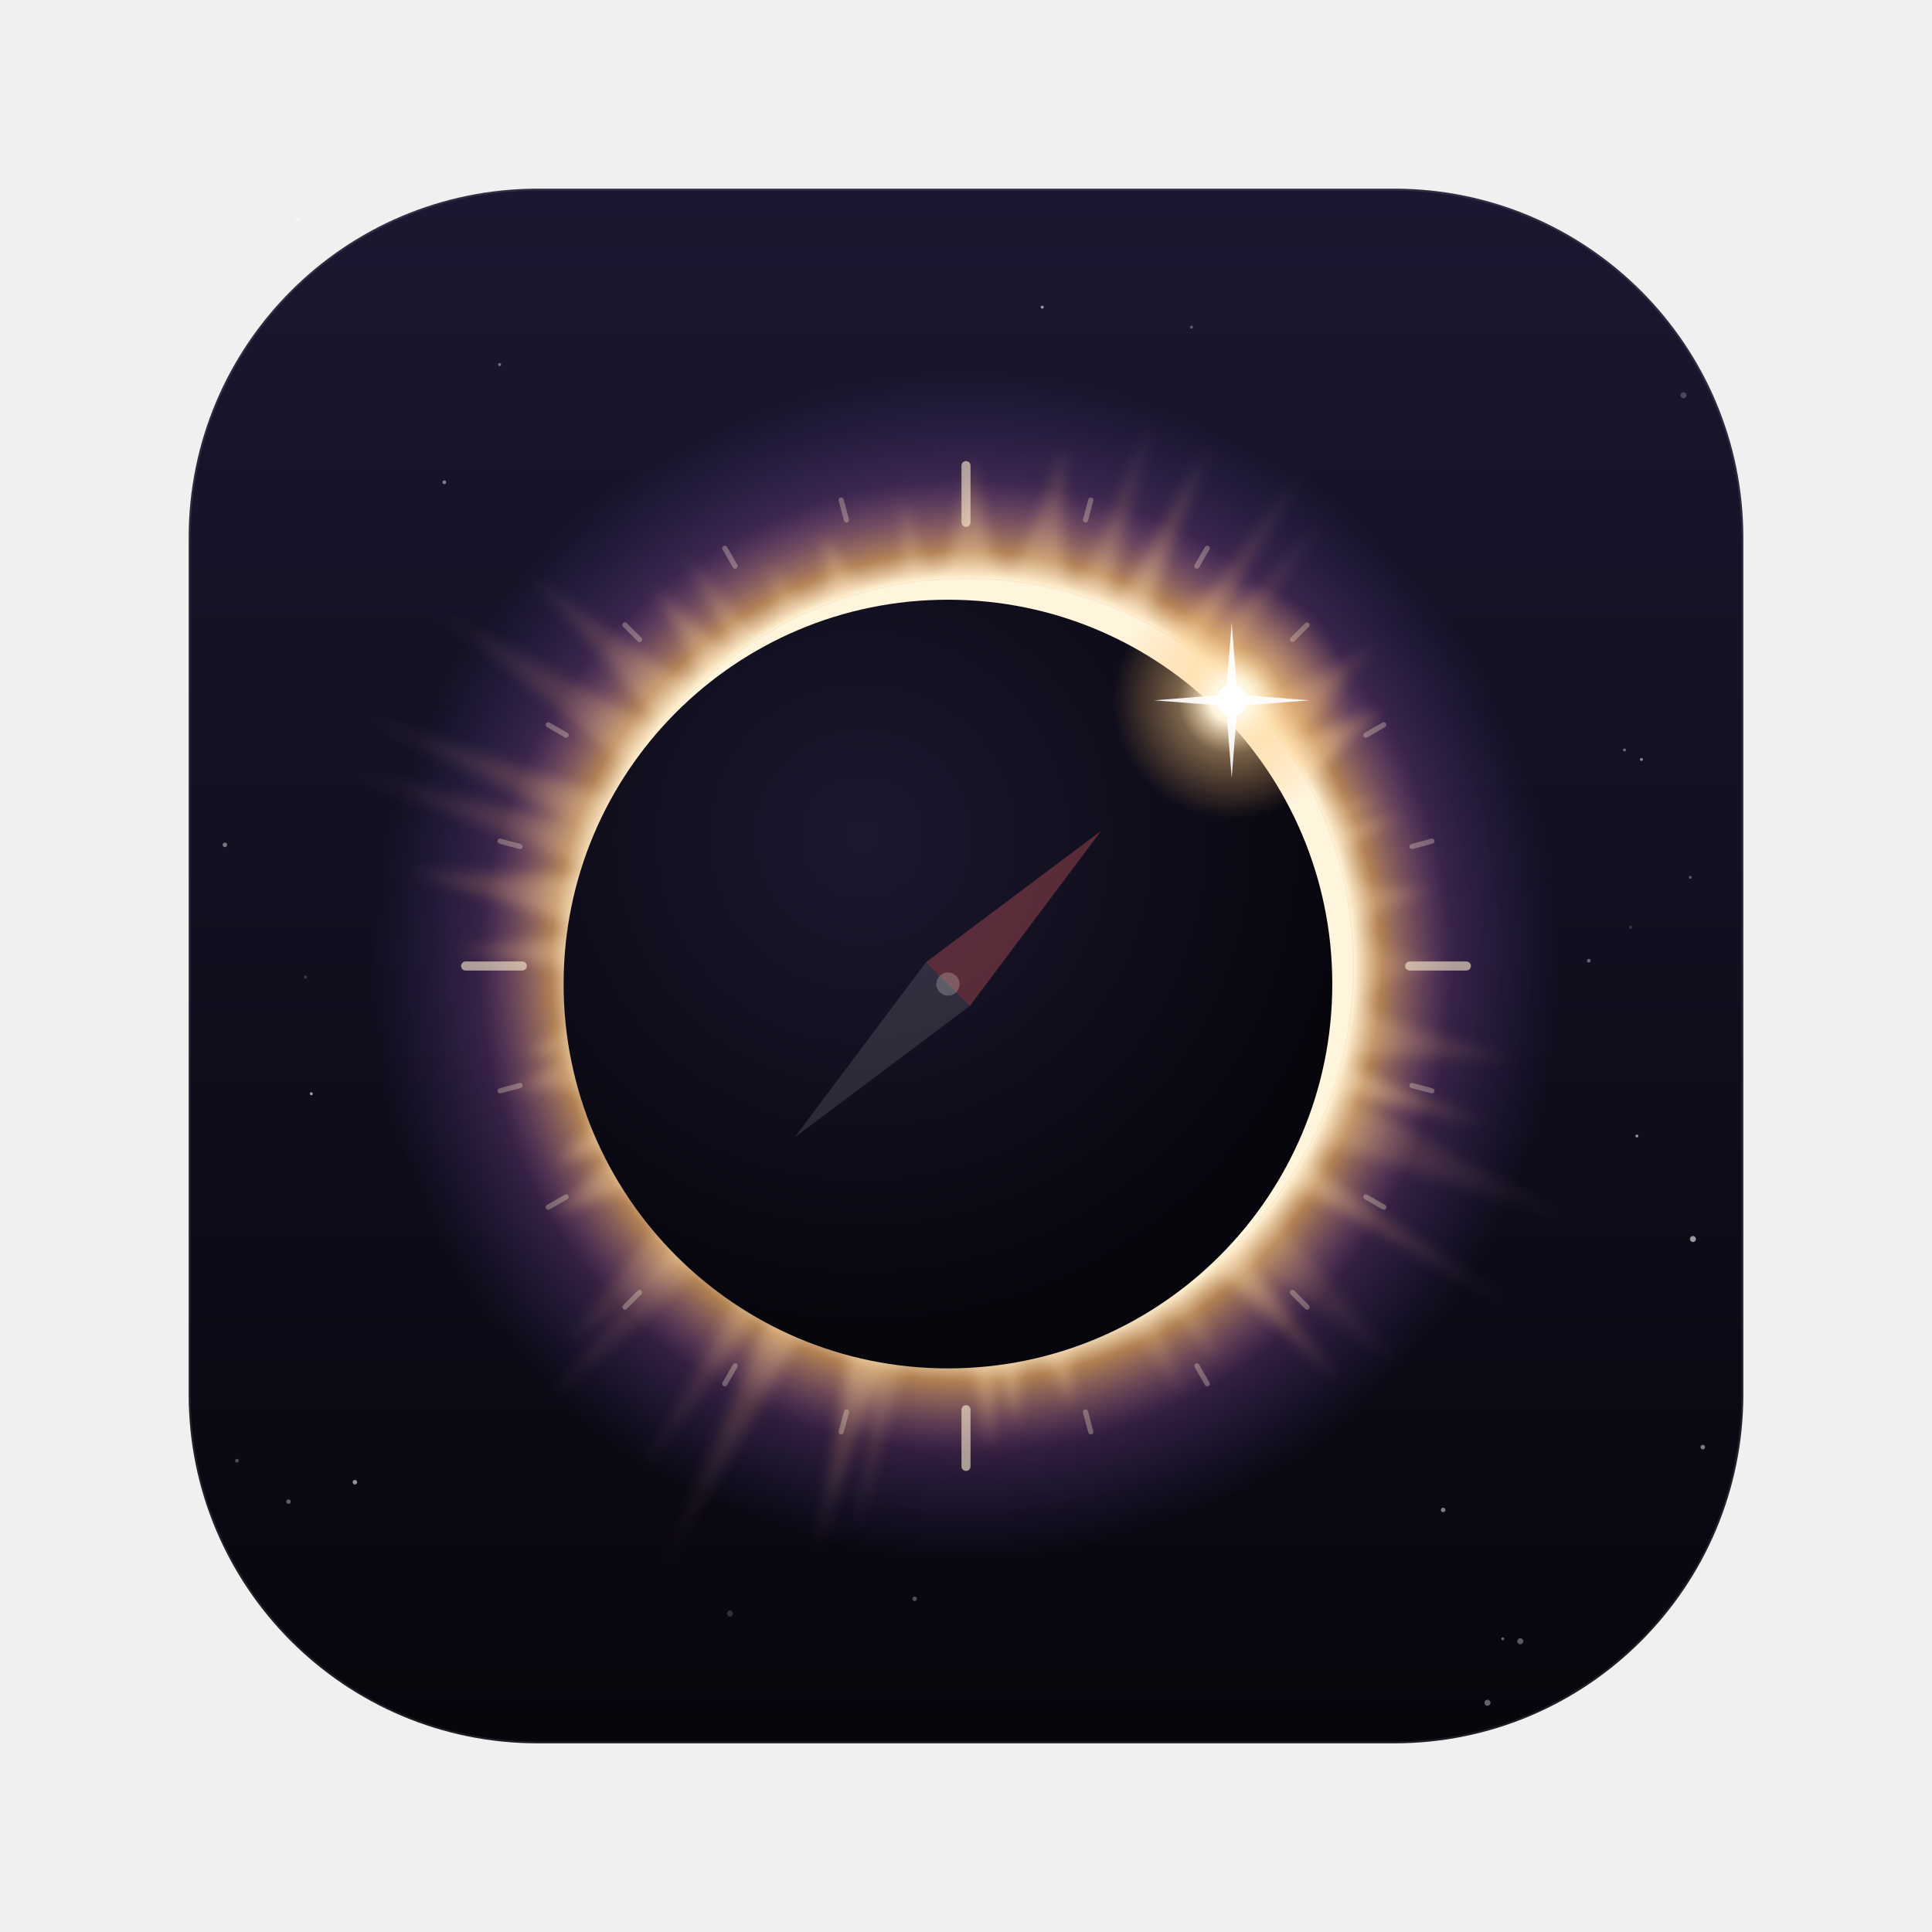
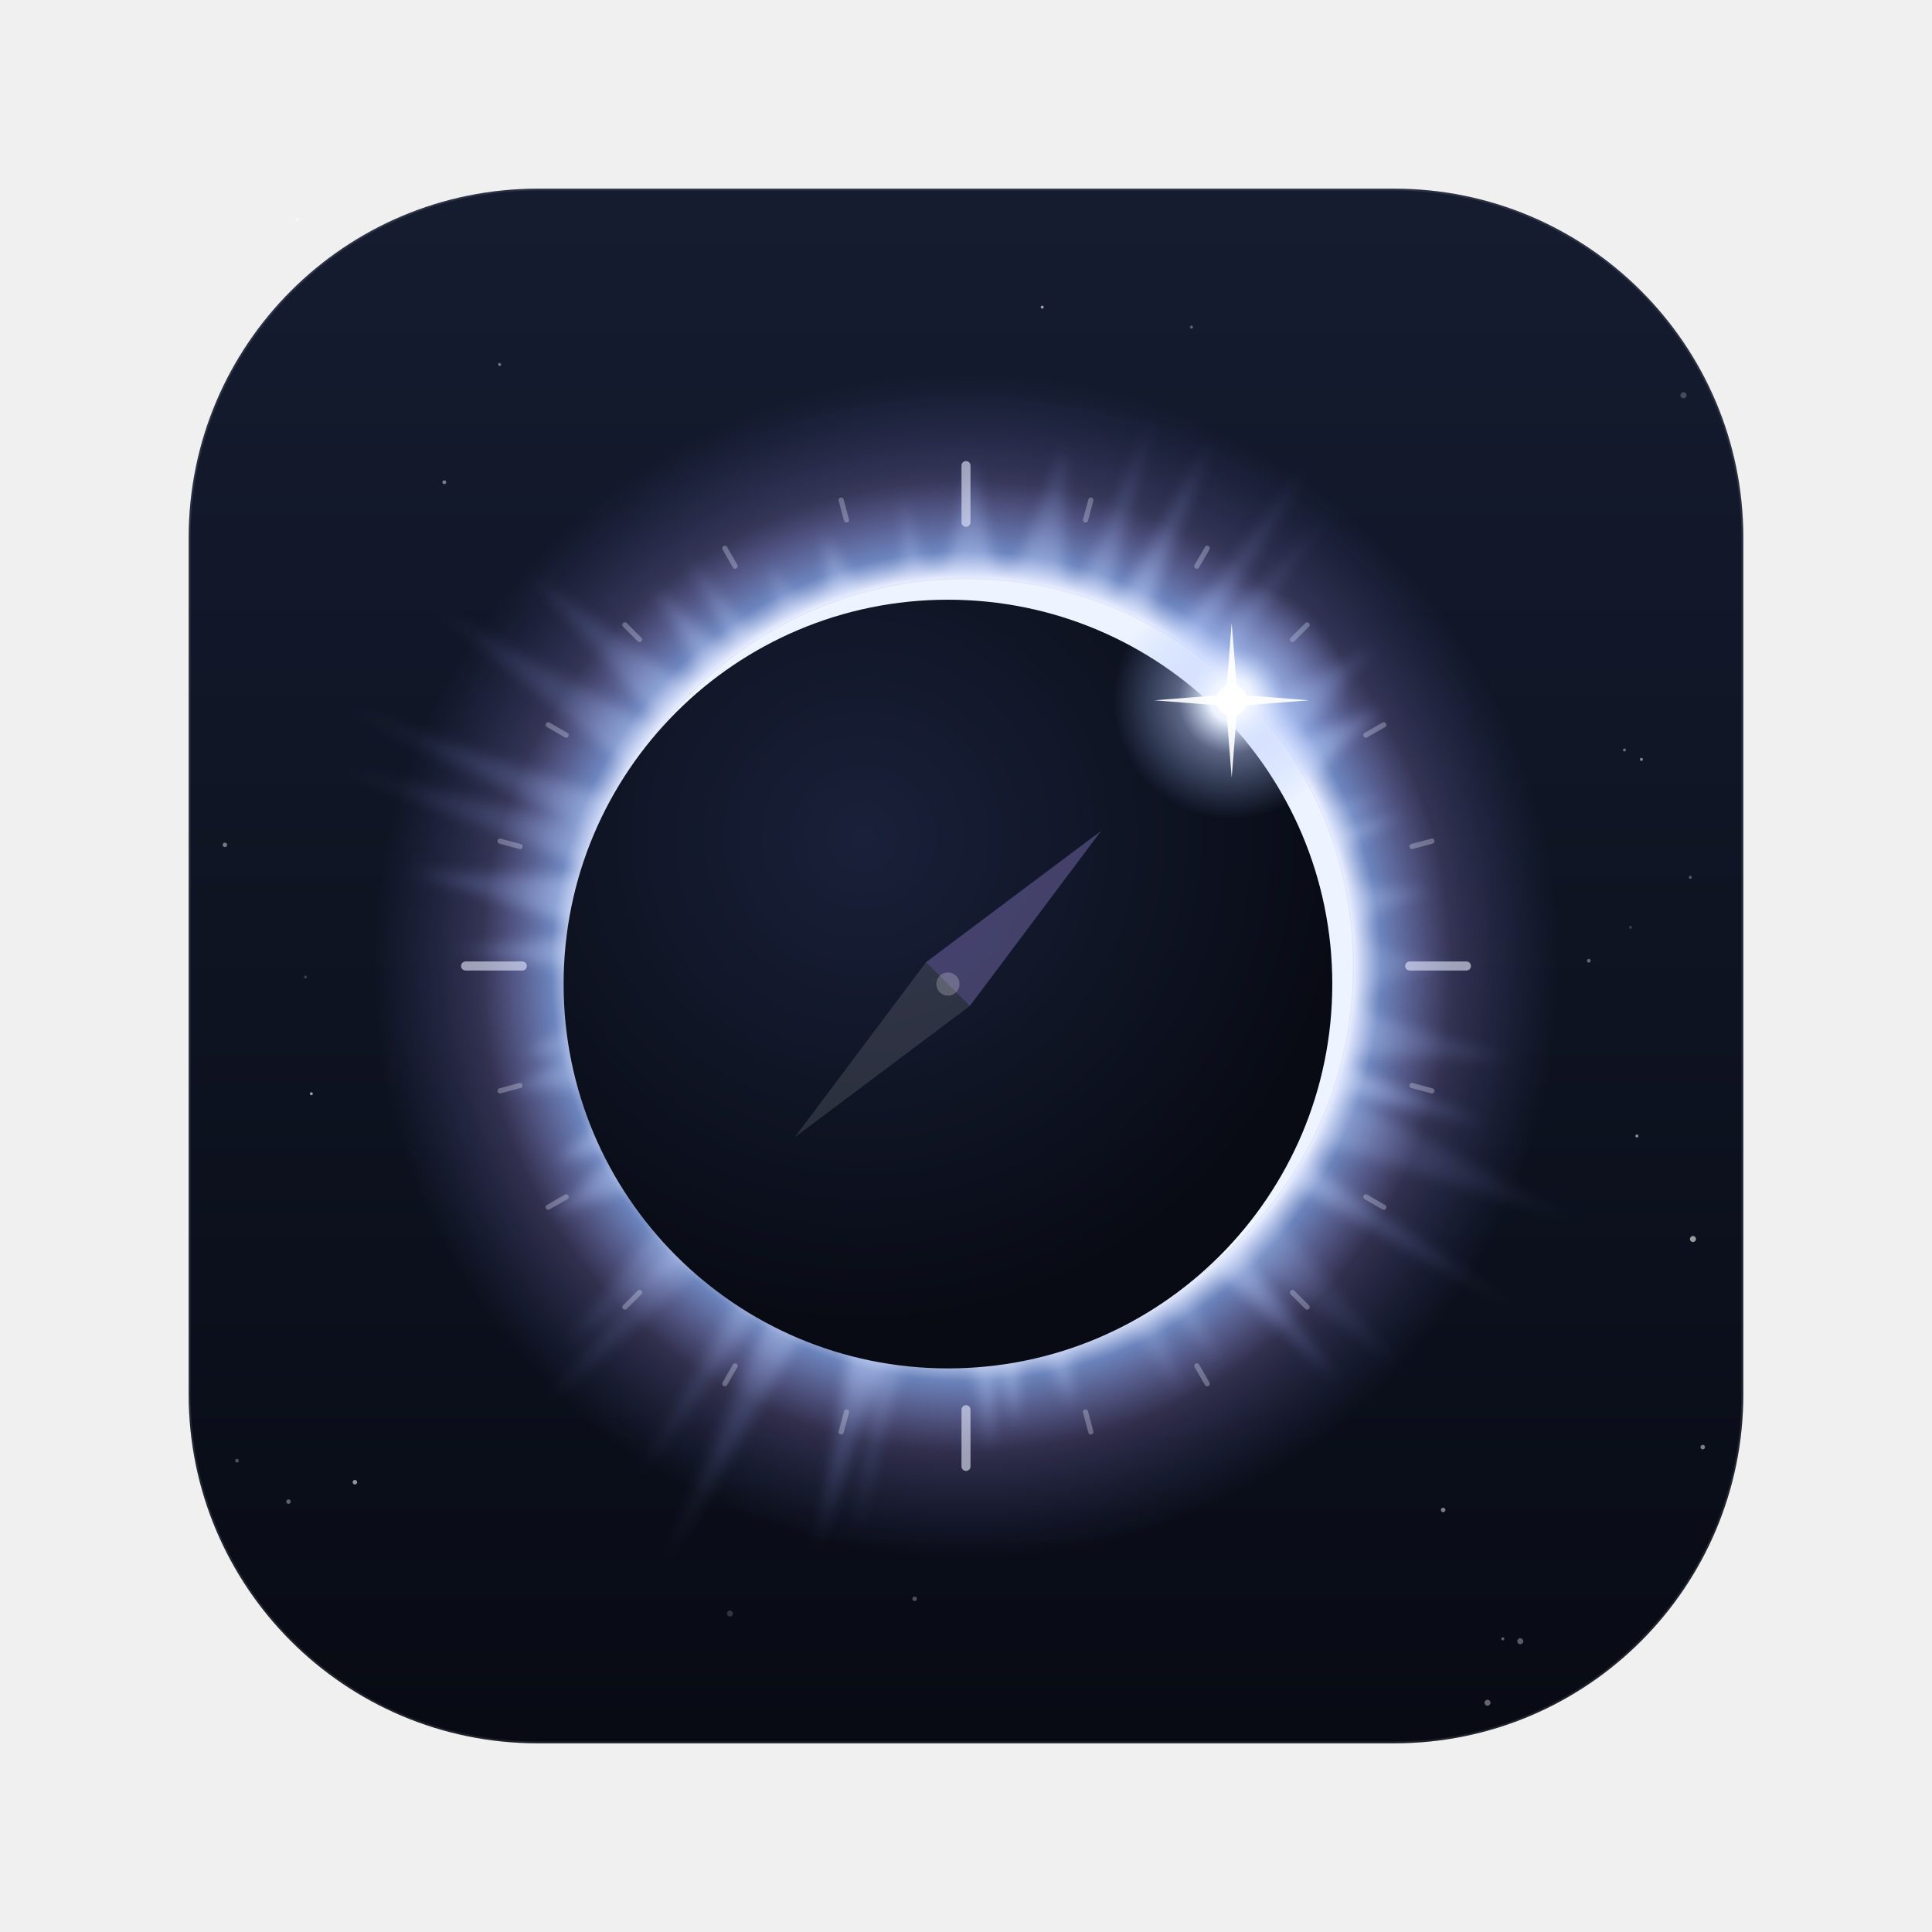
<svg xmlns="http://www.w3.org/2000/svg" viewBox="0 0 1024 1024" width="1024" height="1024" role="img" aria-labelledby="title desc">
  <defs>
    <radialGradient id="corona" cx="0" cy="0" r="230" gradientUnits="userSpaceOnUse">
-       <stop offset="0.60" stop-color="#ffe7b0" stop-opacity="0" />
-       <stop offset="0.655" stop-color="#fff1d2" stop-opacity="1" />
-       <stop offset="0.70" stop-color="#f6b26b" stop-opacity="0.7" />
-       <stop offset="0.82" stop-color="#c06bd6" stop-opacity="0.22" />
-       <stop offset="1" stop-color="#7c5cf6" stop-opacity="0" />
+       <stop offset="0.60" stop-color="#dce7ff" stop-opacity="0" />
+       <stop offset="0.655" stop-color="#e8edff" stop-opacity="1" />
+       <stop offset="0.70" stop-color="#93b4ff" stop-opacity="0.7" />
+       <stop offset="0.82" stop-color="#b5a1ff" stop-opacity="0.22" />
+       <stop offset="1" stop-color="#7c83f6" stop-opacity="0" />
    </radialGradient>
    <radialGradient id="rays" cx="0" cy="0" r="262" gradientUnits="userSpaceOnUse">
-       <stop offset="0.56" stop-color="#fff1d2" stop-opacity="0.75" />
-       <stop offset="0.72" stop-color="#f6b26b" stop-opacity="0.32" />
-       <stop offset="1" stop-color="#c06bd6" stop-opacity="0" />
+       <stop offset="0.56" stop-color="#e8edff" stop-opacity="0.75" />
+       <stop offset="0.72" stop-color="#93b4ff" stop-opacity="0.32" />
+       <stop offset="1" stop-color="#b5a1ff" stop-opacity="0" />
    </radialGradient>
    <radialGradient id="moon" cx="-40" cy="-50" r="190" gradientUnits="userSpaceOnUse">
-       <stop offset="0" stop-color="#1c1830" />
-       <stop offset="1" stop-color="#07060d" />
+       <stop offset="0" stop-color="#192039" />
+       <stop offset="1" stop-color="#080b14" />
    </radialGradient>
    <radialGradient id="bead" cx="0" cy="0" r="46" gradientUnits="userSpaceOnUse">
      <stop offset="0" stop-color="#ffffff" />
-       <stop offset="0.18" stop-color="#fff4dc" />
-       <stop offset="0.45" stop-color="#ffd08a" stop-opacity="0.45" />
-       <stop offset="1" stop-color="#ffb35c" stop-opacity="0" />
+       <stop offset="0.18" stop-color="#edf3ff" />
+       <stop offset="0.45" stop-color="#bbceff" stop-opacity="0.45" />
+       <stop offset="1" stop-color="#93b4ff" stop-opacity="0" />
    </radialGradient>
    <radialGradient id="halo" cx="0.5" cy="0.5" r="0.5">
-       <stop offset="0" stop-color="#7c5cf6" stop-opacity="0.20" />
-       <stop offset="1" stop-color="#7c5cf6" stop-opacity="0" />
+       <stop offset="0" stop-color="#7c83f6" stop-opacity="0.20" />
+       <stop offset="1" stop-color="#7c83f6" stop-opacity="0" />
    </radialGradient>
    <filter id="soft" x="-25%" y="-25%" width="150%" height="150%">
      <feGaussianBlur stdDeviation="2.6" />
    </filter>
    <linearGradient id="sky" x1="0" y1="0" x2="0" y2="1">
-       <stop offset="0" stop-color="#1b1730" />
-       <stop offset="1" stop-color="#07060d" />
+       <stop offset="0" stop-color="#151c30" />
+       <stop offset="1" stop-color="#080b14" />
    </linearGradient>
  </defs>
  <rect x="100" y="100" width="824" height="824" rx="185" fill="url(#sky)" />
  <rect x="100.5" y="100.5" width="823" height="823" rx="184.5" fill="none" stroke="#ffffff" stroke-opacity="0.10" />
  <g transform="translate(100 100)">
    <circle cx="531.5" cy="73.4" r="0.8" fill="#ffffff" fill-opacity="0.31" />
    <circle cx="61.9" cy="417.9" r="0.8" fill="#ffffff" fill-opacity="0.19" />
    <circle cx="452.4" cy="62.8" r="0.8" fill="#ffffff" fill-opacity="0.58" />
    <circle cx="65.0" cy="479.7" r="0.8" fill="#ffffff" fill-opacity="0.59" />
    <circle cx="52.9" cy="695.9" r="1.2" fill="#ffffff" fill-opacity="0.34" />
    <circle cx="164.8" cy="93.2" r="0.8" fill="#ffffff" fill-opacity="0.40" />
    <circle cx="384.8" cy="747.4" r="1.2" fill="#ffffff" fill-opacity="0.28" />
    <circle cx="792.3" cy="109.5" r="1.6" fill="#ffffff" fill-opacity="0.22" />
    <circle cx="286.9" cy="755.2" r="1.6" fill="#ffffff" fill-opacity="0.17" />
    <circle cx="764.2" cy="391.5" r="0.8" fill="#ffffff" fill-opacity="0.18" />
    <circle cx="802.5" cy="667.0" r="1.2" fill="#ffffff" fill-opacity="0.47" />
    <circle cx="761.0" cy="297.5" r="0.8" fill="#ffffff" fill-opacity="0.37" />
    <circle cx="742.1" cy="409.2" r="1" fill="#ffffff" fill-opacity="0.35" />
    <circle cx="664.9" cy="700.3" r="1.2" fill="#ffffff" fill-opacity="0.47" />
    <circle cx="797.3" cy="556.7" r="1.6" fill="#ffffff" fill-opacity="0.58" />
    <circle cx="135.5" cy="155.6" r="1" fill="#ffffff" fill-opacity="0.45" />
    <circle cx="25.6" cy="674.2" r="1" fill="#ffffff" fill-opacity="0.27" />
    <circle cx="19.2" cy="347.8" r="1.2" fill="#ffffff" fill-opacity="0.42" />
    <circle cx="696.5" cy="768.6" r="0.8" fill="#ffffff" fill-opacity="0.36" />
    <circle cx="705.8" cy="769.9" r="1.6" fill="#ffffff" fill-opacity="0.33" />
    <circle cx="795.9" cy="365.0" r="0.8" fill="#ffffff" fill-opacity="0.30" />
    <circle cx="57.6" cy="16.2" r="1" fill="#ffffff" fill-opacity="0.39" />
    <circle cx="767.6" cy="502.1" r="0.8" fill="#ffffff" fill-opacity="0.54" />
    <circle cx="688.4" cy="802.5" r="1.6" fill="#ffffff" fill-opacity="0.37" />
    <circle cx="770.0" cy="302.5" r="0.8" fill="#ffffff" fill-opacity="0.49" />
    <circle cx="88.1" cy="685.6" r="1.2" fill="#ffffff" fill-opacity="0.56" />
  </g>
  <g transform="translate(512 512) scale(1.367188)">
    <circle r="230" fill="url(#corona)" />
    <g fill="url(#rays)" filter="url(#soft)">
      <path d="M-10.5 -147.6 L0 -197.0 L10.5 -147.6 Z" transform="rotate(0.7)" fill-opacity="0.58" />
      <path d="M-10.5 -147.6 L0 -205.4 L10.5 -147.6 Z" transform="rotate(10.7)" fill-opacity="0.54" />
      <path d="M-6.2 -147.9 L0 -223.7 L6.2 -147.9 Z" transform="rotate(18.8)" fill-opacity="0.49" />
      <path d="M-6.4 -147.9 L0 -223.3 L6.4 -147.9 Z" transform="rotate(25.0)" fill-opacity="0.66" />
      <path d="M-5.5 -147.9 L0 -234.3 L5.5 -147.9 Z" transform="rotate(34.3)" fill-opacity="0.53" />
      <path d="M-5.9 -147.9 L0 -223.1 L5.9 -147.9 Z" transform="rotate(38.7)" fill-opacity="0.35" />
      <path d="M-10.6 -147.6 L0 -200.1 L10.6 -147.6 Z" transform="rotate(52.0)" fill-opacity="0.49" />
      <path d="M-8.9 -147.7 L0 -190.1 L8.9 -147.7 Z" transform="rotate(58.3)" fill-opacity="0.68" />
      <path d="M-5.7 -147.9 L0 -175.4 L5.7 -147.9 Z" transform="rotate(67.8)" fill-opacity="0.32" />
      <path d="M-4.7 -147.9 L0 -178.5 L4.7 -147.9 Z" transform="rotate(71.0)" fill-opacity="0.56" />
      <path d="M-7.6 -147.8 L0 -182.7 L7.6 -147.8 Z" transform="rotate(80.8)" fill-opacity="0.39" />
      <path d="M-10.7 -147.6 L0 -184.5 L10.7 -147.6 Z" transform="rotate(89.9)" fill-opacity="0.26" />
      <path d="M-9.5 -147.7 L0 -214.5 L9.5 -147.7 Z" transform="rotate(99.7)" fill-opacity="0.41" />
      <path d="M-5.8 -147.9 L0 -211.0 L5.8 -147.9 Z" transform="rotate(106.8)" fill-opacity="0.68" />
      <path d="M-10.5 -147.6 L0 -260.8 L10.5 -147.6 Z" transform="rotate(112.7)" fill-opacity="0.40" />
      <path d="M-5.3 -147.9 L0 -251.2 L5.3 -147.9 Z" transform="rotate(121.9)" fill-opacity="0.59" />
      <path d="M-10.5 -147.6 L0 -227.5 L10.5 -147.6 Z" transform="rotate(132.7)" fill-opacity="0.29" />
      <path d="M-6.8 -147.8 L0 -216.6 L6.8 -147.8 Z" transform="rotate(138.1)" fill-opacity="0.67" />
      <path d="M-5.7 -147.9 L0 -183.0 L5.7 -147.9 Z" transform="rotate(147.5)" fill-opacity="0.29" />
      <path d="M-5.6 -147.9 L0 -186.8 L5.6 -147.9 Z" transform="rotate(153.3)" fill-opacity="0.27" />
      <path d="M-6.1 -147.9 L0 -175.8 L6.1 -147.9 Z" transform="rotate(166.6)" fill-opacity="0.52" />
      <path d="M-5.0 -147.9 L0 -179.3 L5.0 -147.9 Z" transform="rotate(173.8)" fill-opacity="0.66" />
      <path d="M-5.5 -147.9 L0 -189.4 L5.5 -147.9 Z" transform="rotate(177.2)" fill-opacity="0.58" />
      <path d="M-5.3 -147.9 L0 -224.4 L5.3 -147.9 Z" transform="rotate(190.9)" fill-opacity="0.45" />
      <path d="M-7.5 -147.8 L0 -233.9 L7.5 -147.8 Z" transform="rotate(194.3)" fill-opacity="0.70" />
      <path d="M-7.7 -147.8 L0 -267.1 L7.7 -147.8 Z" transform="rotate(206.7)" fill-opacity="0.58" />
      <path d="M-5.6 -147.9 L0 -235.9 L5.6 -147.9 Z" transform="rotate(212.6)" fill-opacity="0.42" />
      <path d="M-7.7 -147.8 L0 -234.5 L7.7 -147.8 Z" transform="rotate(223.8)" fill-opacity="0.40" />
      <path d="M-10.0 -147.7 L0 -212.2 L10.0 -147.7 Z" transform="rotate(226.6)" fill-opacity="0.41" />
      <path d="M-8.8 -147.7 L0 -188.3 L8.8 -147.7 Z" transform="rotate(239.0)" fill-opacity="0.59" />
      <path d="M-7.7 -147.8 L0 -175.8 L7.7 -147.8 Z" transform="rotate(244.6)" fill-opacity="0.60" />
      <path d="M-8.7 -147.7 L0 -183.3 L8.7 -147.7 Z" transform="rotate(254.8)" fill-opacity="0.51" />
      <path d="M-8.8 -147.7 L0 -174.1 L8.8 -147.7 Z" transform="rotate(258.9)" fill-opacity="0.46" />
      <path d="M-6.8 -147.8 L0 -199.0 L6.8 -147.8 Z" transform="rotate(271.9)" fill-opacity="0.54" />
      <path d="M-9.9 -147.7 L0 -218.5 L9.9 -147.7 Z" transform="rotate(279.6)" fill-opacity="0.64" />
      <path d="M-7.9 -147.8 L0 -257.4 L7.9 -147.8 Z" transform="rotate(287.5)" fill-opacity="0.49" />
      <path d="M-7.6 -147.8 L0 -263.8 L7.6 -147.8 Z" transform="rotate(292.5)" fill-opacity="0.56" />
      <path d="M-9.5 -147.7 L0 -248.0 L9.5 -147.7 Z" transform="rotate(304.0)" fill-opacity="0.51" />
      <path d="M-9.4 -147.7 L0 -225.8 L9.4 -147.7 Z" transform="rotate(311.9)" fill-opacity="0.54" />
      <path d="M-7.4 -147.8 L0 -190.7 L7.4 -147.8 Z" transform="rotate(320.4)" fill-opacity="0.54" />
      <path d="M-4.9 -147.9 L0 -193.5 L4.9 -147.9 Z" transform="rotate(325.6)" fill-opacity="0.46" />
      <path d="M-6.6 -147.9 L0 -173.5 L6.6 -147.9 Z" transform="rotate(333.8)" fill-opacity="0.33" />
      <path d="M-7.0 -147.8 L0 -176.5 L7.0 -147.8 Z" transform="rotate(341.8)" fill-opacity="0.53" />
      <path d="M-4.7 -147.9 L0 -184.6 L4.7 -147.9 Z" transform="rotate(352.4)" fill-opacity="0.43" />
    </g>
-     <line x1="0" y1="-172" x2="0" y2="-194" transform="rotate(0)" stroke="#fff1d2" stroke-opacity="0.6" stroke-width="3.5" stroke-linecap="round" />
-     <line x1="0" y1="-179" x2="0" y2="-187" transform="rotate(15)" stroke="#fff1d2" stroke-opacity="0.3" stroke-width="2" stroke-linecap="round" />
-     <line x1="0" y1="-179" x2="0" y2="-187" transform="rotate(30)" stroke="#fff1d2" stroke-opacity="0.3" stroke-width="2" stroke-linecap="round" />
-     <line x1="0" y1="-179" x2="0" y2="-187" transform="rotate(45)" stroke="#fff1d2" stroke-opacity="0.3" stroke-width="2" stroke-linecap="round" />
-     <line x1="0" y1="-179" x2="0" y2="-187" transform="rotate(60)" stroke="#fff1d2" stroke-opacity="0.3" stroke-width="2" stroke-linecap="round" />
-     <line x1="0" y1="-179" x2="0" y2="-187" transform="rotate(75)" stroke="#fff1d2" stroke-opacity="0.3" stroke-width="2" stroke-linecap="round" />
-     <line x1="0" y1="-172" x2="0" y2="-194" transform="rotate(90)" stroke="#fff1d2" stroke-opacity="0.6" stroke-width="3.5" stroke-linecap="round" />
-     <line x1="0" y1="-179" x2="0" y2="-187" transform="rotate(105)" stroke="#fff1d2" stroke-opacity="0.3" stroke-width="2" stroke-linecap="round" />
-     <line x1="0" y1="-179" x2="0" y2="-187" transform="rotate(120)" stroke="#fff1d2" stroke-opacity="0.3" stroke-width="2" stroke-linecap="round" />
-     <line x1="0" y1="-179" x2="0" y2="-187" transform="rotate(135)" stroke="#fff1d2" stroke-opacity="0.3" stroke-width="2" stroke-linecap="round" />
-     <line x1="0" y1="-179" x2="0" y2="-187" transform="rotate(150)" stroke="#fff1d2" stroke-opacity="0.3" stroke-width="2" stroke-linecap="round" />
-     <line x1="0" y1="-179" x2="0" y2="-187" transform="rotate(165)" stroke="#fff1d2" stroke-opacity="0.3" stroke-width="2" stroke-linecap="round" />
-     <line x1="0" y1="-172" x2="0" y2="-194" transform="rotate(180)" stroke="#fff1d2" stroke-opacity="0.6" stroke-width="3.5" stroke-linecap="round" />
-     <line x1="0" y1="-179" x2="0" y2="-187" transform="rotate(195)" stroke="#fff1d2" stroke-opacity="0.3" stroke-width="2" stroke-linecap="round" />
-     <line x1="0" y1="-179" x2="0" y2="-187" transform="rotate(210)" stroke="#fff1d2" stroke-opacity="0.3" stroke-width="2" stroke-linecap="round" />
-     <line x1="0" y1="-179" x2="0" y2="-187" transform="rotate(225)" stroke="#fff1d2" stroke-opacity="0.3" stroke-width="2" stroke-linecap="round" />
-     <line x1="0" y1="-179" x2="0" y2="-187" transform="rotate(240)" stroke="#fff1d2" stroke-opacity="0.3" stroke-width="2" stroke-linecap="round" />
-     <line x1="0" y1="-179" x2="0" y2="-187" transform="rotate(255)" stroke="#fff1d2" stroke-opacity="0.3" stroke-width="2" stroke-linecap="round" />
-     <line x1="0" y1="-172" x2="0" y2="-194" transform="rotate(270)" stroke="#fff1d2" stroke-opacity="0.6" stroke-width="3.5" stroke-linecap="round" />
-     <line x1="0" y1="-179" x2="0" y2="-187" transform="rotate(285)" stroke="#fff1d2" stroke-opacity="0.3" stroke-width="2" stroke-linecap="round" />
-     <line x1="0" y1="-179" x2="0" y2="-187" transform="rotate(300)" stroke="#fff1d2" stroke-opacity="0.3" stroke-width="2" stroke-linecap="round" />
-     <line x1="0" y1="-179" x2="0" y2="-187" transform="rotate(315)" stroke="#fff1d2" stroke-opacity="0.3" stroke-width="2" stroke-linecap="round" />
-     <line x1="0" y1="-179" x2="0" y2="-187" transform="rotate(330)" stroke="#fff1d2" stroke-opacity="0.3" stroke-width="2" stroke-linecap="round" />
-     <line x1="0" y1="-179" x2="0" y2="-187" transform="rotate(345)" stroke="#fff1d2" stroke-opacity="0.3" stroke-width="2" stroke-linecap="round" />
-     <circle r="150" fill="#fff4dc" />
+     <line x1="0" y1="-172" x2="0" y2="-194" transform="rotate(0)" stroke="#e8edff" stroke-opacity="0.6" stroke-width="3.5" stroke-linecap="round" />
+     <line x1="0" y1="-179" x2="0" y2="-187" transform="rotate(15)" stroke="#e8edff" stroke-opacity="0.3" stroke-width="2" stroke-linecap="round" />
+     <line x1="0" y1="-179" x2="0" y2="-187" transform="rotate(30)" stroke="#e8edff" stroke-opacity="0.3" stroke-width="2" stroke-linecap="round" />
+     <line x1="0" y1="-179" x2="0" y2="-187" transform="rotate(45)" stroke="#e8edff" stroke-opacity="0.3" stroke-width="2" stroke-linecap="round" />
+     <line x1="0" y1="-179" x2="0" y2="-187" transform="rotate(60)" stroke="#e8edff" stroke-opacity="0.3" stroke-width="2" stroke-linecap="round" />
+     <line x1="0" y1="-179" x2="0" y2="-187" transform="rotate(75)" stroke="#e8edff" stroke-opacity="0.3" stroke-width="2" stroke-linecap="round" />
+     <line x1="0" y1="-172" x2="0" y2="-194" transform="rotate(90)" stroke="#e8edff" stroke-opacity="0.6" stroke-width="3.5" stroke-linecap="round" />
+     <line x1="0" y1="-179" x2="0" y2="-187" transform="rotate(105)" stroke="#e8edff" stroke-opacity="0.3" stroke-width="2" stroke-linecap="round" />
+     <line x1="0" y1="-179" x2="0" y2="-187" transform="rotate(120)" stroke="#e8edff" stroke-opacity="0.3" stroke-width="2" stroke-linecap="round" />
+     <line x1="0" y1="-179" x2="0" y2="-187" transform="rotate(135)" stroke="#e8edff" stroke-opacity="0.3" stroke-width="2" stroke-linecap="round" />
+     <line x1="0" y1="-179" x2="0" y2="-187" transform="rotate(150)" stroke="#e8edff" stroke-opacity="0.3" stroke-width="2" stroke-linecap="round" />
+     <line x1="0" y1="-179" x2="0" y2="-187" transform="rotate(165)" stroke="#e8edff" stroke-opacity="0.3" stroke-width="2" stroke-linecap="round" />
+     <line x1="0" y1="-172" x2="0" y2="-194" transform="rotate(180)" stroke="#e8edff" stroke-opacity="0.6" stroke-width="3.5" stroke-linecap="round" />
+     <line x1="0" y1="-179" x2="0" y2="-187" transform="rotate(195)" stroke="#e8edff" stroke-opacity="0.3" stroke-width="2" stroke-linecap="round" />
+     <line x1="0" y1="-179" x2="0" y2="-187" transform="rotate(210)" stroke="#e8edff" stroke-opacity="0.3" stroke-width="2" stroke-linecap="round" />
+     <line x1="0" y1="-179" x2="0" y2="-187" transform="rotate(225)" stroke="#e8edff" stroke-opacity="0.3" stroke-width="2" stroke-linecap="round" />
+     <line x1="0" y1="-179" x2="0" y2="-187" transform="rotate(240)" stroke="#e8edff" stroke-opacity="0.3" stroke-width="2" stroke-linecap="round" />
+     <line x1="0" y1="-179" x2="0" y2="-187" transform="rotate(255)" stroke="#e8edff" stroke-opacity="0.3" stroke-width="2" stroke-linecap="round" />
+     <line x1="0" y1="-172" x2="0" y2="-194" transform="rotate(270)" stroke="#e8edff" stroke-opacity="0.6" stroke-width="3.5" stroke-linecap="round" />
+     <line x1="0" y1="-179" x2="0" y2="-187" transform="rotate(285)" stroke="#e8edff" stroke-opacity="0.3" stroke-width="2" stroke-linecap="round" />
+     <line x1="0" y1="-179" x2="0" y2="-187" transform="rotate(300)" stroke="#e8edff" stroke-opacity="0.3" stroke-width="2" stroke-linecap="round" />
+     <line x1="0" y1="-179" x2="0" y2="-187" transform="rotate(315)" stroke="#e8edff" stroke-opacity="0.3" stroke-width="2" stroke-linecap="round" />
+     <line x1="0" y1="-179" x2="0" y2="-187" transform="rotate(330)" stroke="#e8edff" stroke-opacity="0.3" stroke-width="2" stroke-linecap="round" />
+     <line x1="0" y1="-179" x2="0" y2="-187" transform="rotate(345)" stroke="#e8edff" stroke-opacity="0.3" stroke-width="2" stroke-linecap="round" />
+     <circle r="150" fill="#edf3ff" />
    <circle cx="-7" cy="7" r="149" fill="url(#moon)" />
    <g transform="translate(-7 7) rotate(45)">
-       <path d="M0 -84 L12 0 L-12 0 Z" fill="#ff6b6b" fill-opacity="0.30" />
+       <path d="M0 -84 L12 0 L-12 0 Z" fill="#b5a1ff" fill-opacity="0.30" />
      <path d="M0 84 L12 0 L-12 0 Z" fill="#ffffff" fill-opacity="0.12" />
      <circle r="4.5" fill="#ffffff" fill-opacity="0.22" />
    </g>
    <g transform="translate(103 -103)">
      <circle r="46" fill="url(#bead)" />
      <path d="M0 -30 L2.2 -2.2 L30 0 L2.2 2.2 L0 30 L-2.2 2.2 L-30 0 L-2.2 -2.2 Z" fill="#ffffff" fill-opacity="0.9" />
      <circle r="6" fill="#ffffff" />
    </g>
  </g>
</svg>
